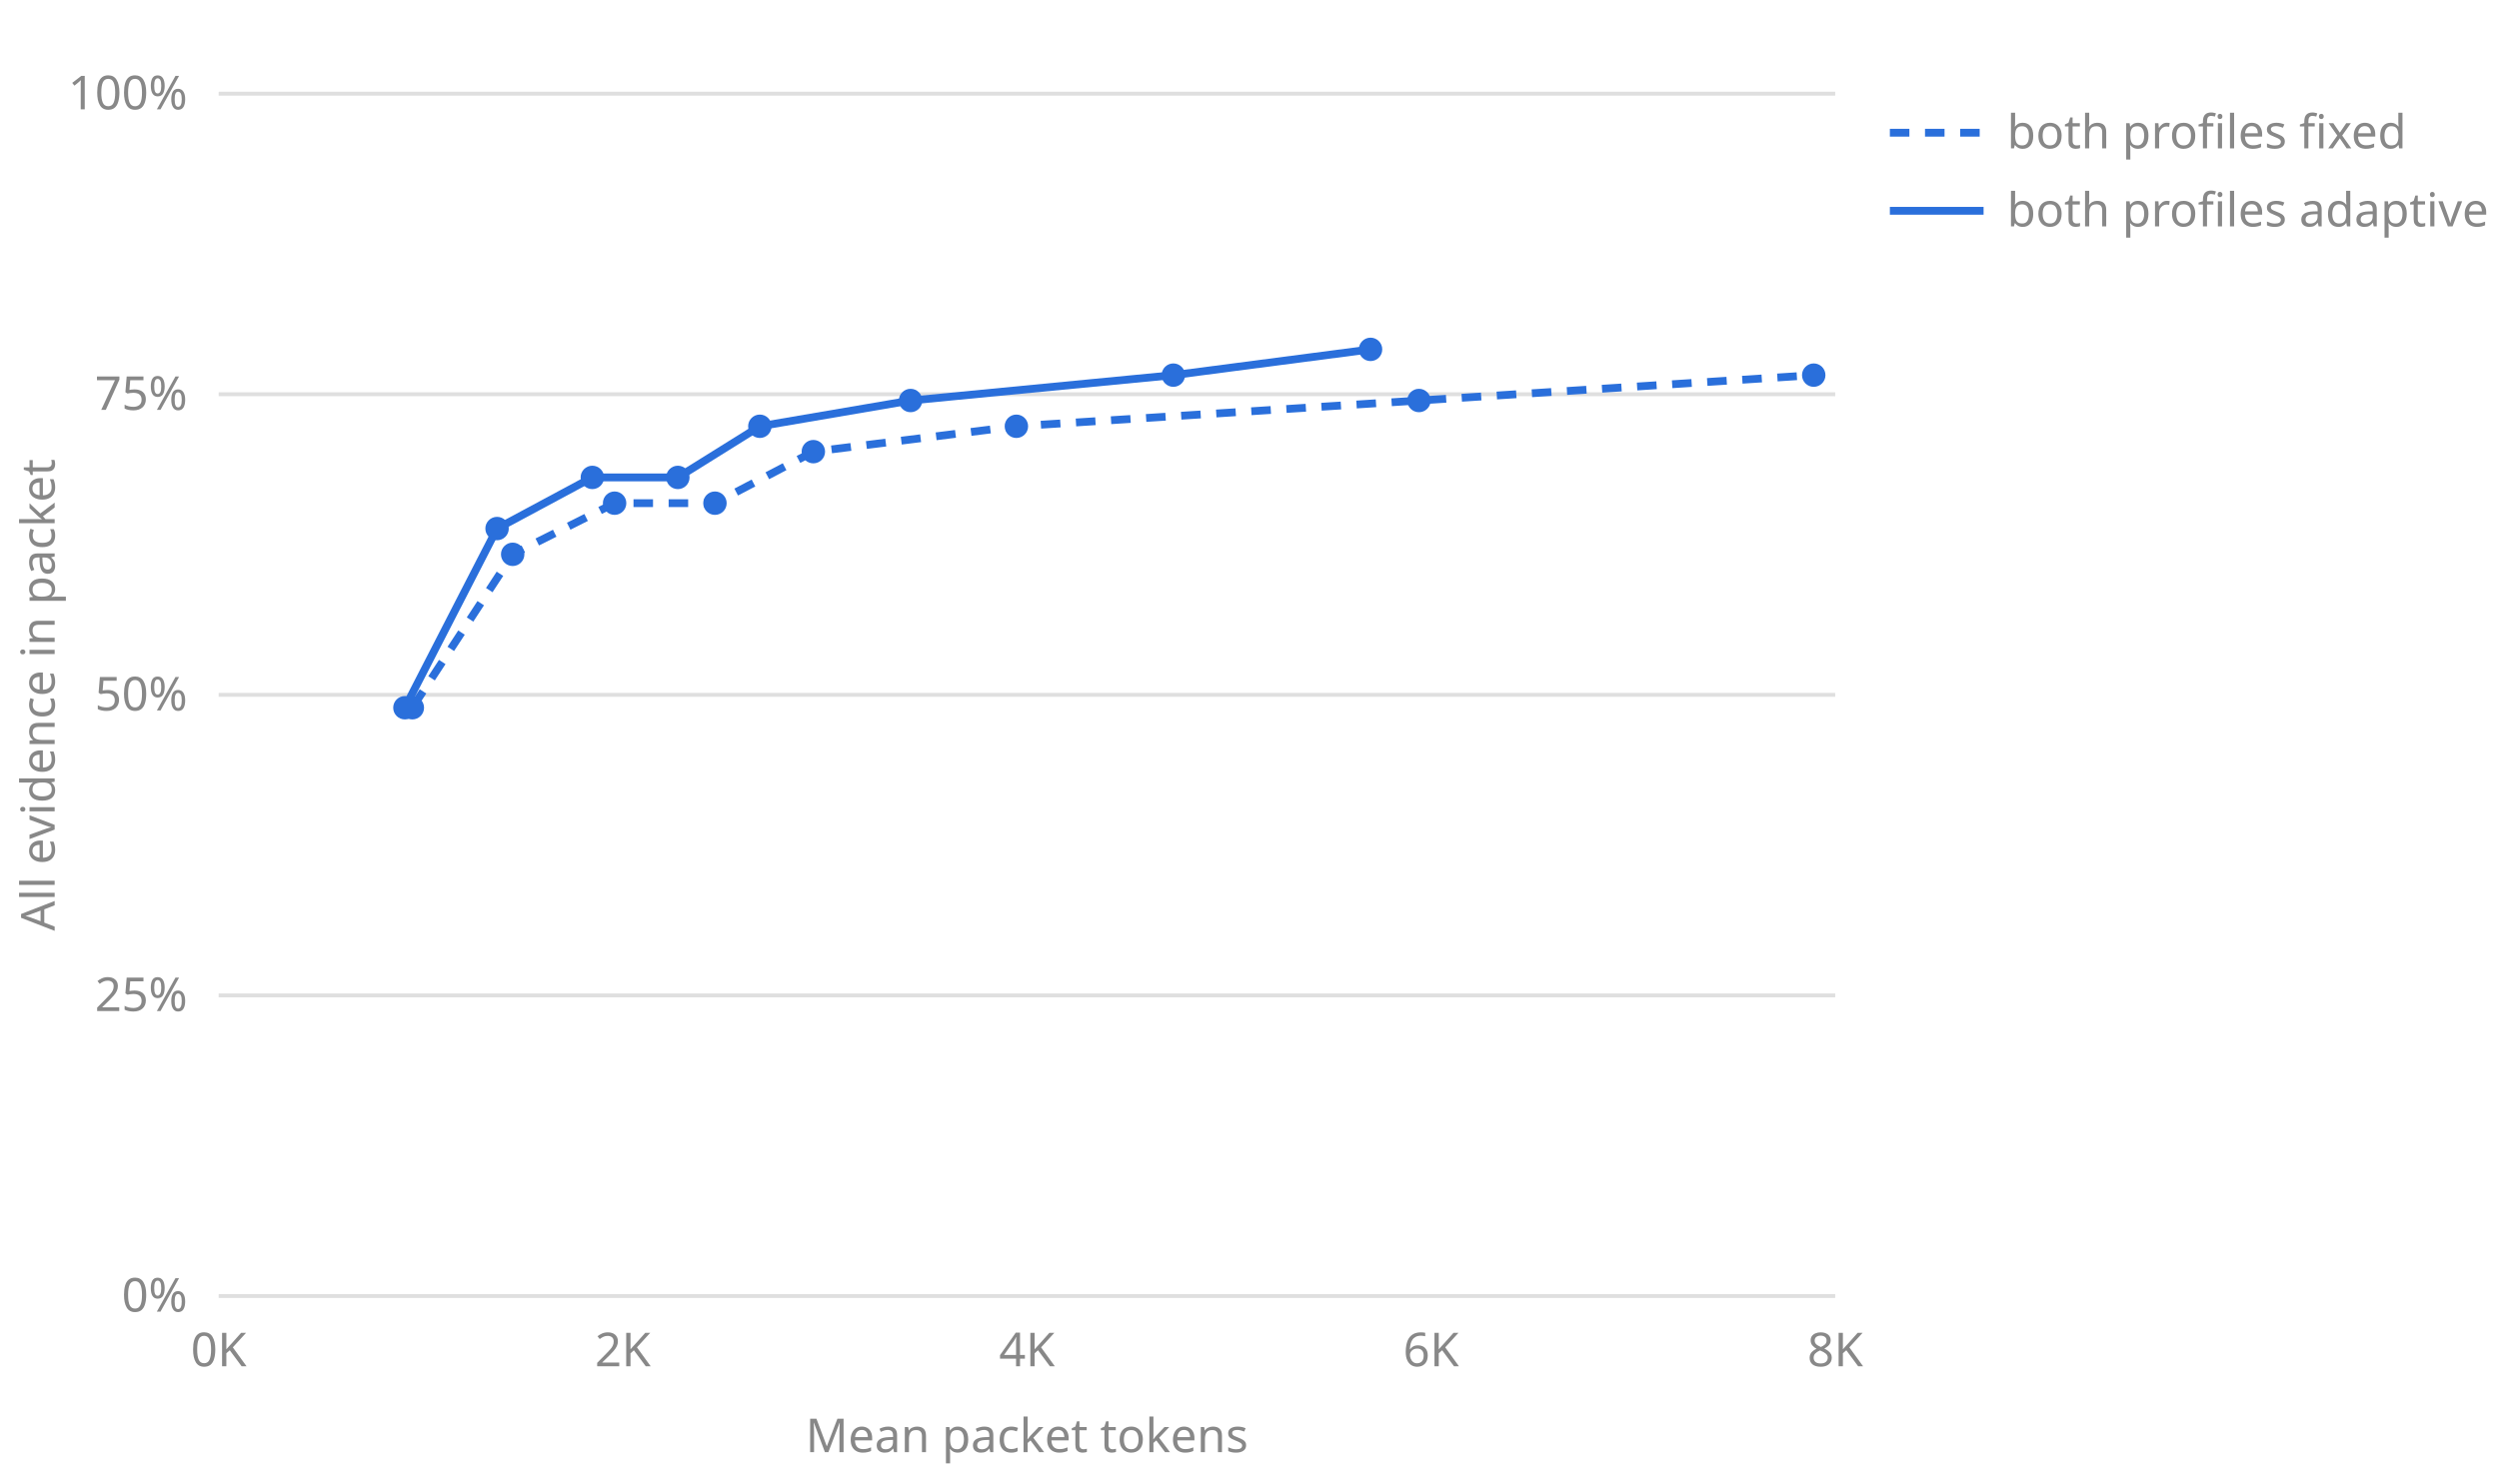
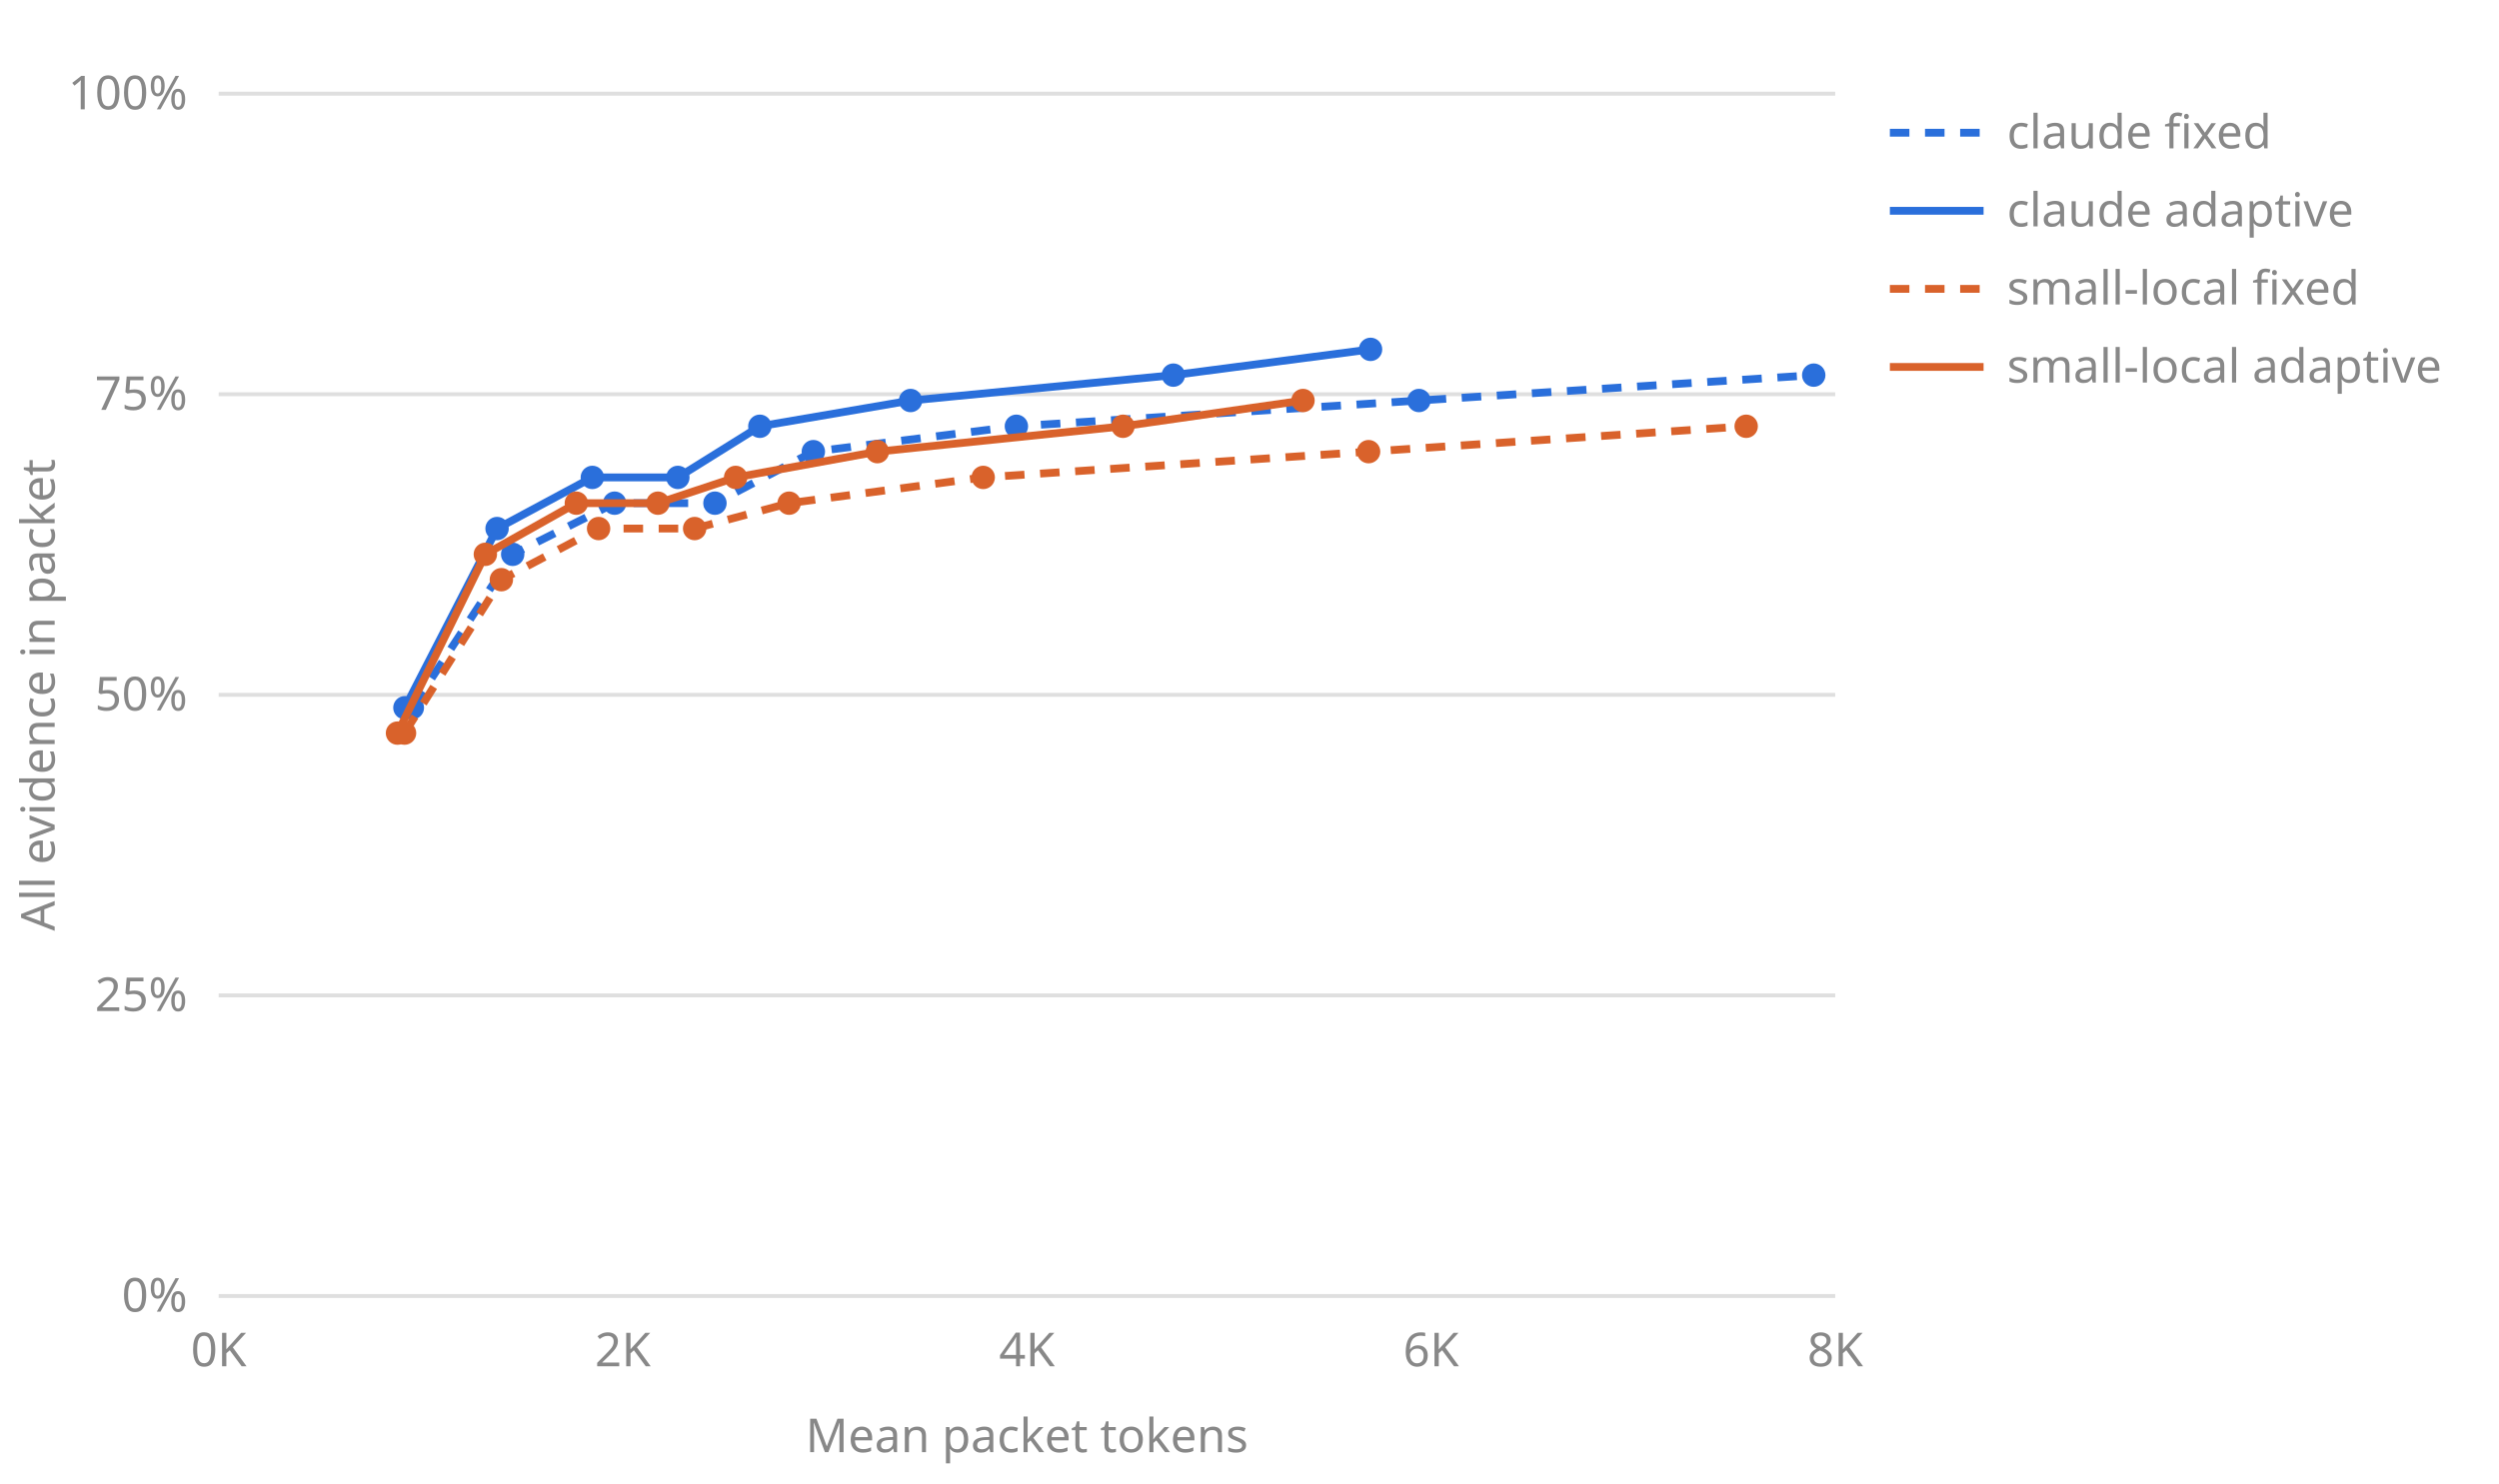
<svg xmlns="http://www.w3.org/2000/svg" viewBox="0 0 640 380" font-family="system-ui, sans-serif" font-size="12" fill="#888">
  <rect width="640" height="380" fill="none" />
  <line x1="56" x2="470" y1="332" y2="332" stroke="#8884" />
  <text x="48" y="336" text-anchor="end">0%</text>
  <line x1="56" x2="470" y1="255" y2="255" stroke="#8884" />
  <text x="48" y="259" text-anchor="end">25%</text>
  <line x1="56" x2="470" y1="178" y2="178" stroke="#8884" />
  <text x="48" y="182" text-anchor="end">50%</text>
  <line x1="56" x2="470" y1="101" y2="101" stroke="#8884" />
  <text x="48" y="105" text-anchor="end">75%</text>
  <line x1="56" x2="470" y1="24" y2="24" stroke="#8884" />
  <text x="48" y="28" text-anchor="end">100%</text>
  <text x="56" y="350" text-anchor="middle">0K</text>
  <text x="159.5" y="350" text-anchor="middle">2K</text>
  <text x="263" y="350" text-anchor="middle">4K</text>
  <text x="366.5" y="350" text-anchor="middle">6K</text>
  <text x="470" y="350" text-anchor="middle">8K</text>
  <text x="263" y="372" text-anchor="middle">Mean packet tokens</text>
  <text x="14" y="178" text-anchor="middle" transform="rotate(-90 14 178)">All evidence in packet</text>
  <path d="M105.6,181.3 L131.3,142.0 L157.4,128.9 L183.1,128.9 L208.3,115.7 L260.3,109.2 L363.4,102.6 L464.5,96.1" fill="none" stroke="#2a6fdb" stroke-width="2" stroke-dasharray="5 4" />
  <circle cx="105.6" cy="181.3" r="3" fill="#2a6fdb" />
  <circle cx="131.3" cy="142.0" r="3" fill="#2a6fdb" />
  <circle cx="157.4" cy="128.9" r="3" fill="#2a6fdb" />
  <circle cx="183.1" cy="128.9" r="3" fill="#2a6fdb" />
  <circle cx="208.3" cy="115.7" r="3" fill="#2a6fdb" />
  <circle cx="260.3" cy="109.2" r="3" fill="#2a6fdb" />
  <circle cx="363.4" cy="102.6" r="3" fill="#2a6fdb" />
  <circle cx="464.5" cy="96.1" r="3" fill="#2a6fdb" />
  <line x1="484" x2="508" y1="34" y2="34" stroke="#2a6fdb" stroke-width="2" stroke-dasharray="5 4" />
-   <text x="514" y="38">both profiles fixed</text>
+   <text x="514" y="38">claude fixed</text>
  <path d="M103.7,181.3 L127.3,135.4 L151.7,122.3 L173.6,122.3 L194.6,109.2 L233.2,102.6 L300.5,96.1 L351.0,89.5" fill="none" stroke="#2a6fdb" stroke-width="2" />
  <circle cx="103.7" cy="181.3" r="3" fill="#2a6fdb" />
  <circle cx="127.3" cy="135.4" r="3" fill="#2a6fdb" />
  <circle cx="151.7" cy="122.3" r="3" fill="#2a6fdb" />
  <circle cx="173.6" cy="122.3" r="3" fill="#2a6fdb" />
  <circle cx="194.6" cy="109.2" r="3" fill="#2a6fdb" />
  <circle cx="233.2" cy="102.6" r="3" fill="#2a6fdb" />
  <circle cx="300.5" cy="96.1" r="3" fill="#2a6fdb" />
  <circle cx="351.0" cy="89.5" r="3" fill="#2a6fdb" />
  <line x1="484" x2="508" y1="54" y2="54" stroke="#2a6fdb" stroke-width="2" />
-   <text x="514" y="58">both profiles adaptive</text>
+   <text x="514" y="58">claude adaptive</text>
+   <path d="M103.6,187.8 L128.4,148.5 L153.3,135.4 L177.9,135.4 L202.1,128.9 L251.8,122.3 L350.5,115.7 L447.2,109.2" fill="none" stroke="#d9622b" stroke-width="2" stroke-dasharray="5 4" />
+   <circle cx="103.6" cy="187.8" r="3" fill="#d9622b" />
+   <circle cx="128.4" cy="148.5" r="3" fill="#d9622b" />
+   <circle cx="153.3" cy="135.4" r="3" fill="#d9622b" />
+   <circle cx="177.9" cy="135.4" r="3" fill="#d9622b" />
+   <circle cx="202.1" cy="128.9" r="3" fill="#d9622b" />
+   <circle cx="251.8" cy="122.3" r="3" fill="#d9622b" />
+   <circle cx="350.5" cy="115.7" r="3" fill="#d9622b" />
+   <circle cx="447.2" cy="109.2" r="3" fill="#d9622b" />
+   <line x1="484" x2="508" y1="74" y2="74" stroke="#d9622b" stroke-width="2" stroke-dasharray="5 4" />
+   <text x="514" y="78">small-local fixed</text>
+   <path d="M101.8,187.8 L124.3,142.0 L147.6,128.9 L168.5,128.9 L188.4,122.3 L224.7,115.7 L287.6,109.2 L333.7,102.6" fill="none" stroke="#d9622b" stroke-width="2" />
+   <circle cx="101.8" cy="187.8" r="3" fill="#d9622b" />
+   <circle cx="124.3" cy="142.0" r="3" fill="#d9622b" />
+   <circle cx="147.6" cy="128.9" r="3" fill="#d9622b" />
+   <circle cx="168.5" cy="128.9" r="3" fill="#d9622b" />
+   <circle cx="188.4" cy="122.3" r="3" fill="#d9622b" />
+   <circle cx="224.7" cy="115.7" r="3" fill="#d9622b" />
+   <circle cx="287.6" cy="109.2" r="3" fill="#d9622b" />
+   <circle cx="333.7" cy="102.6" r="3" fill="#d9622b" />
+   <line x1="484" x2="508" y1="94" y2="94" stroke="#d9622b" stroke-width="2" />
+   <text x="514" y="98">small-local adaptive</text>
</svg>
